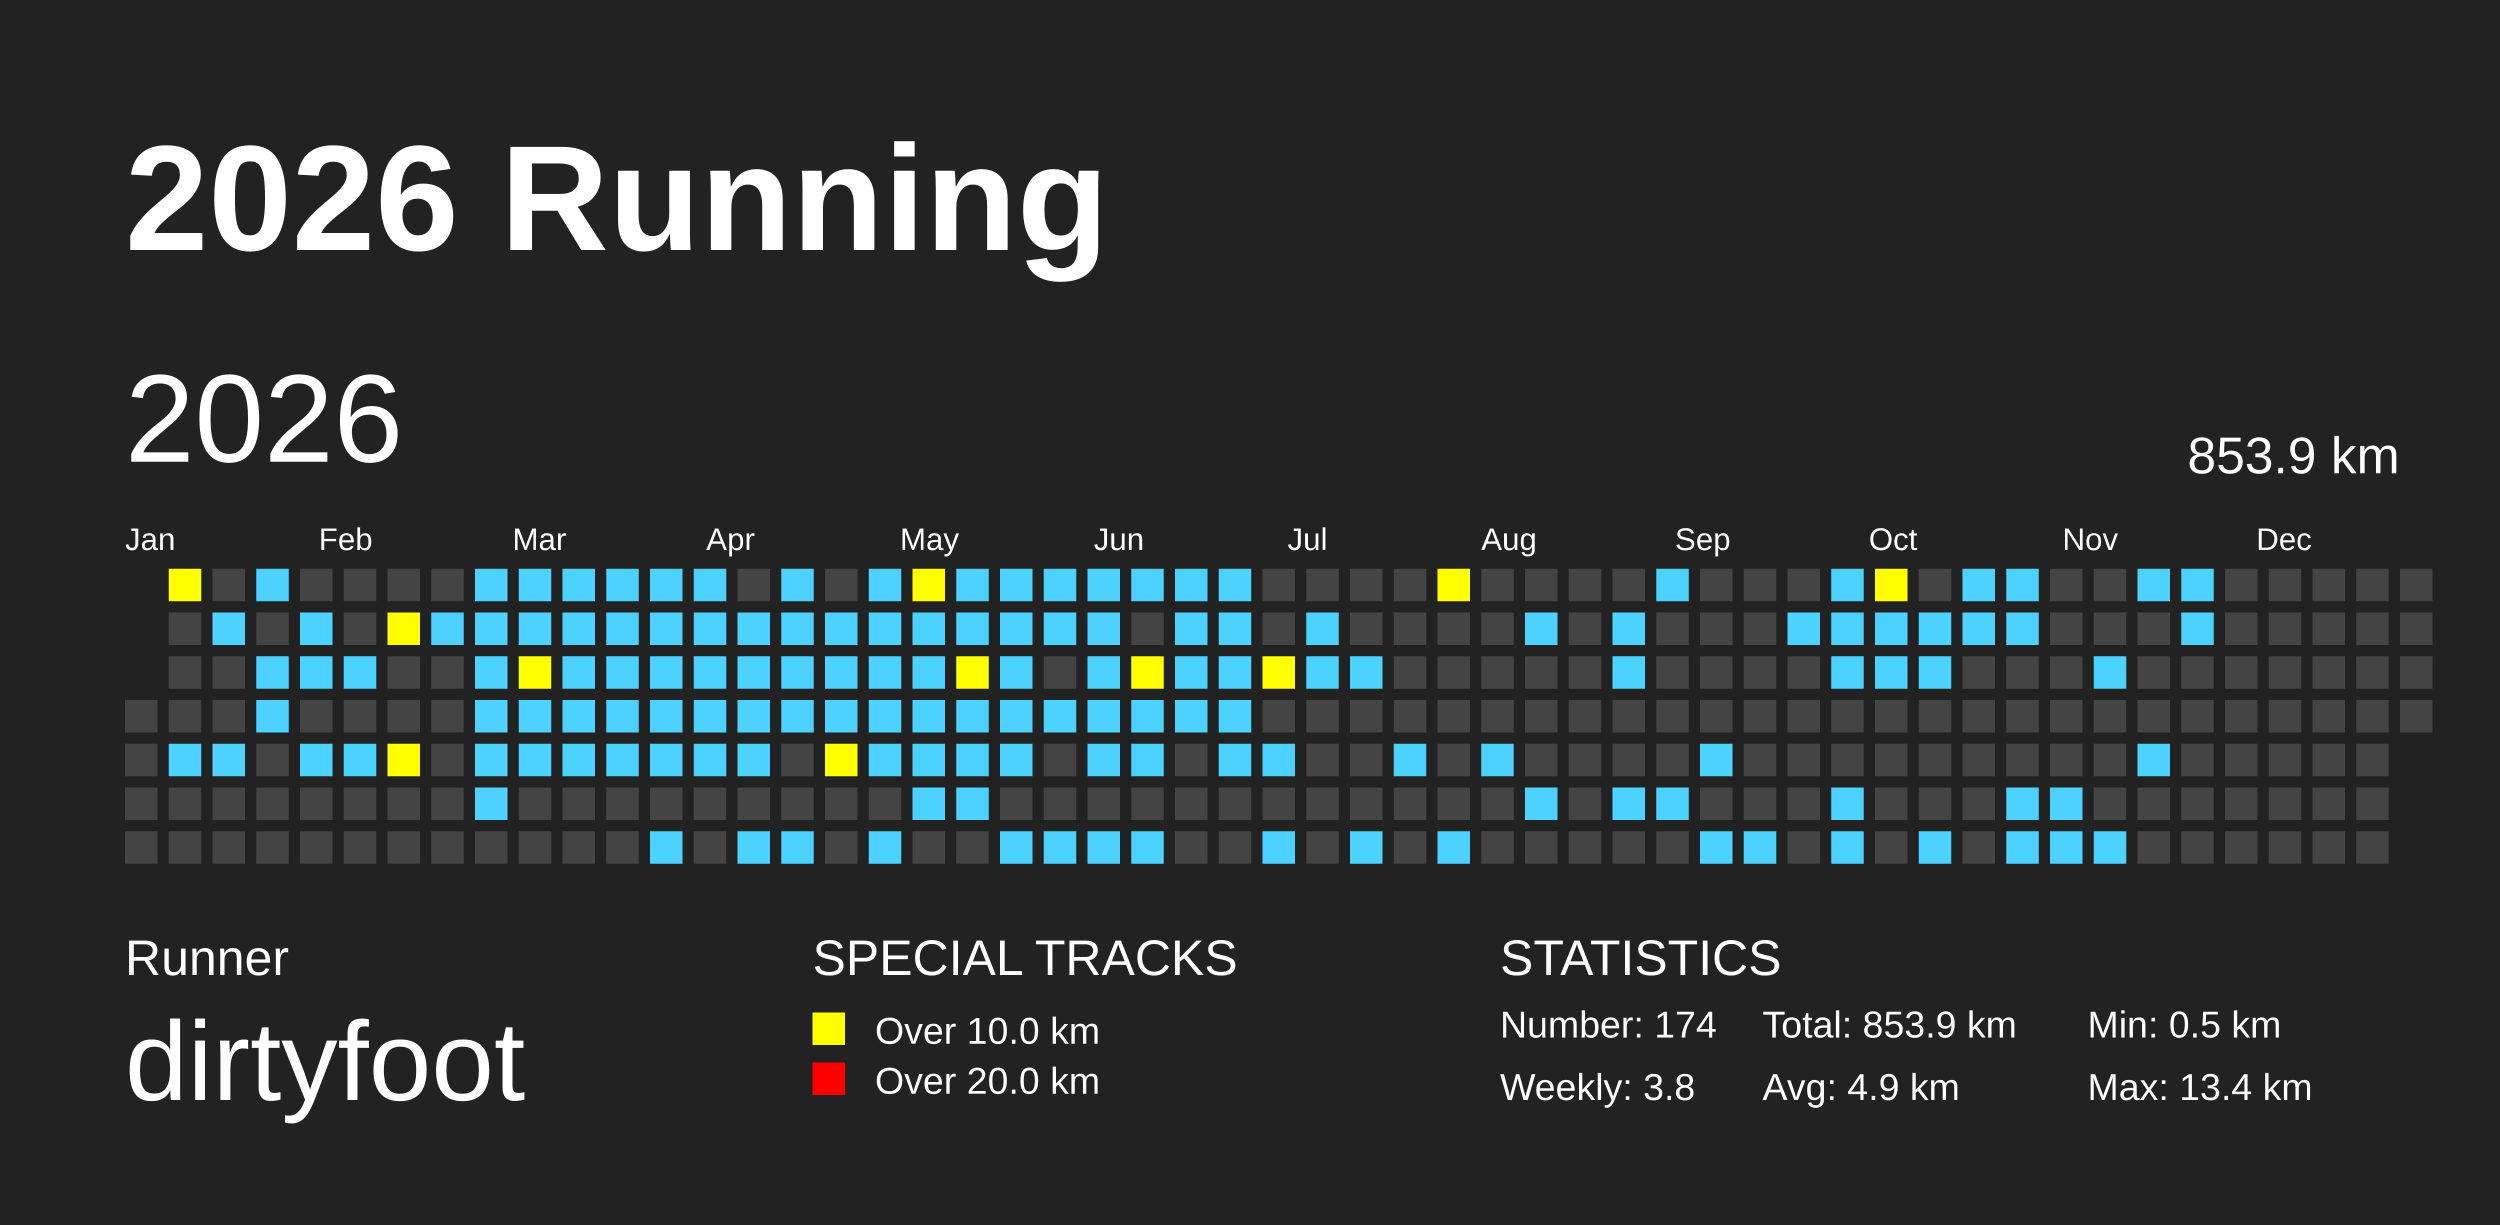
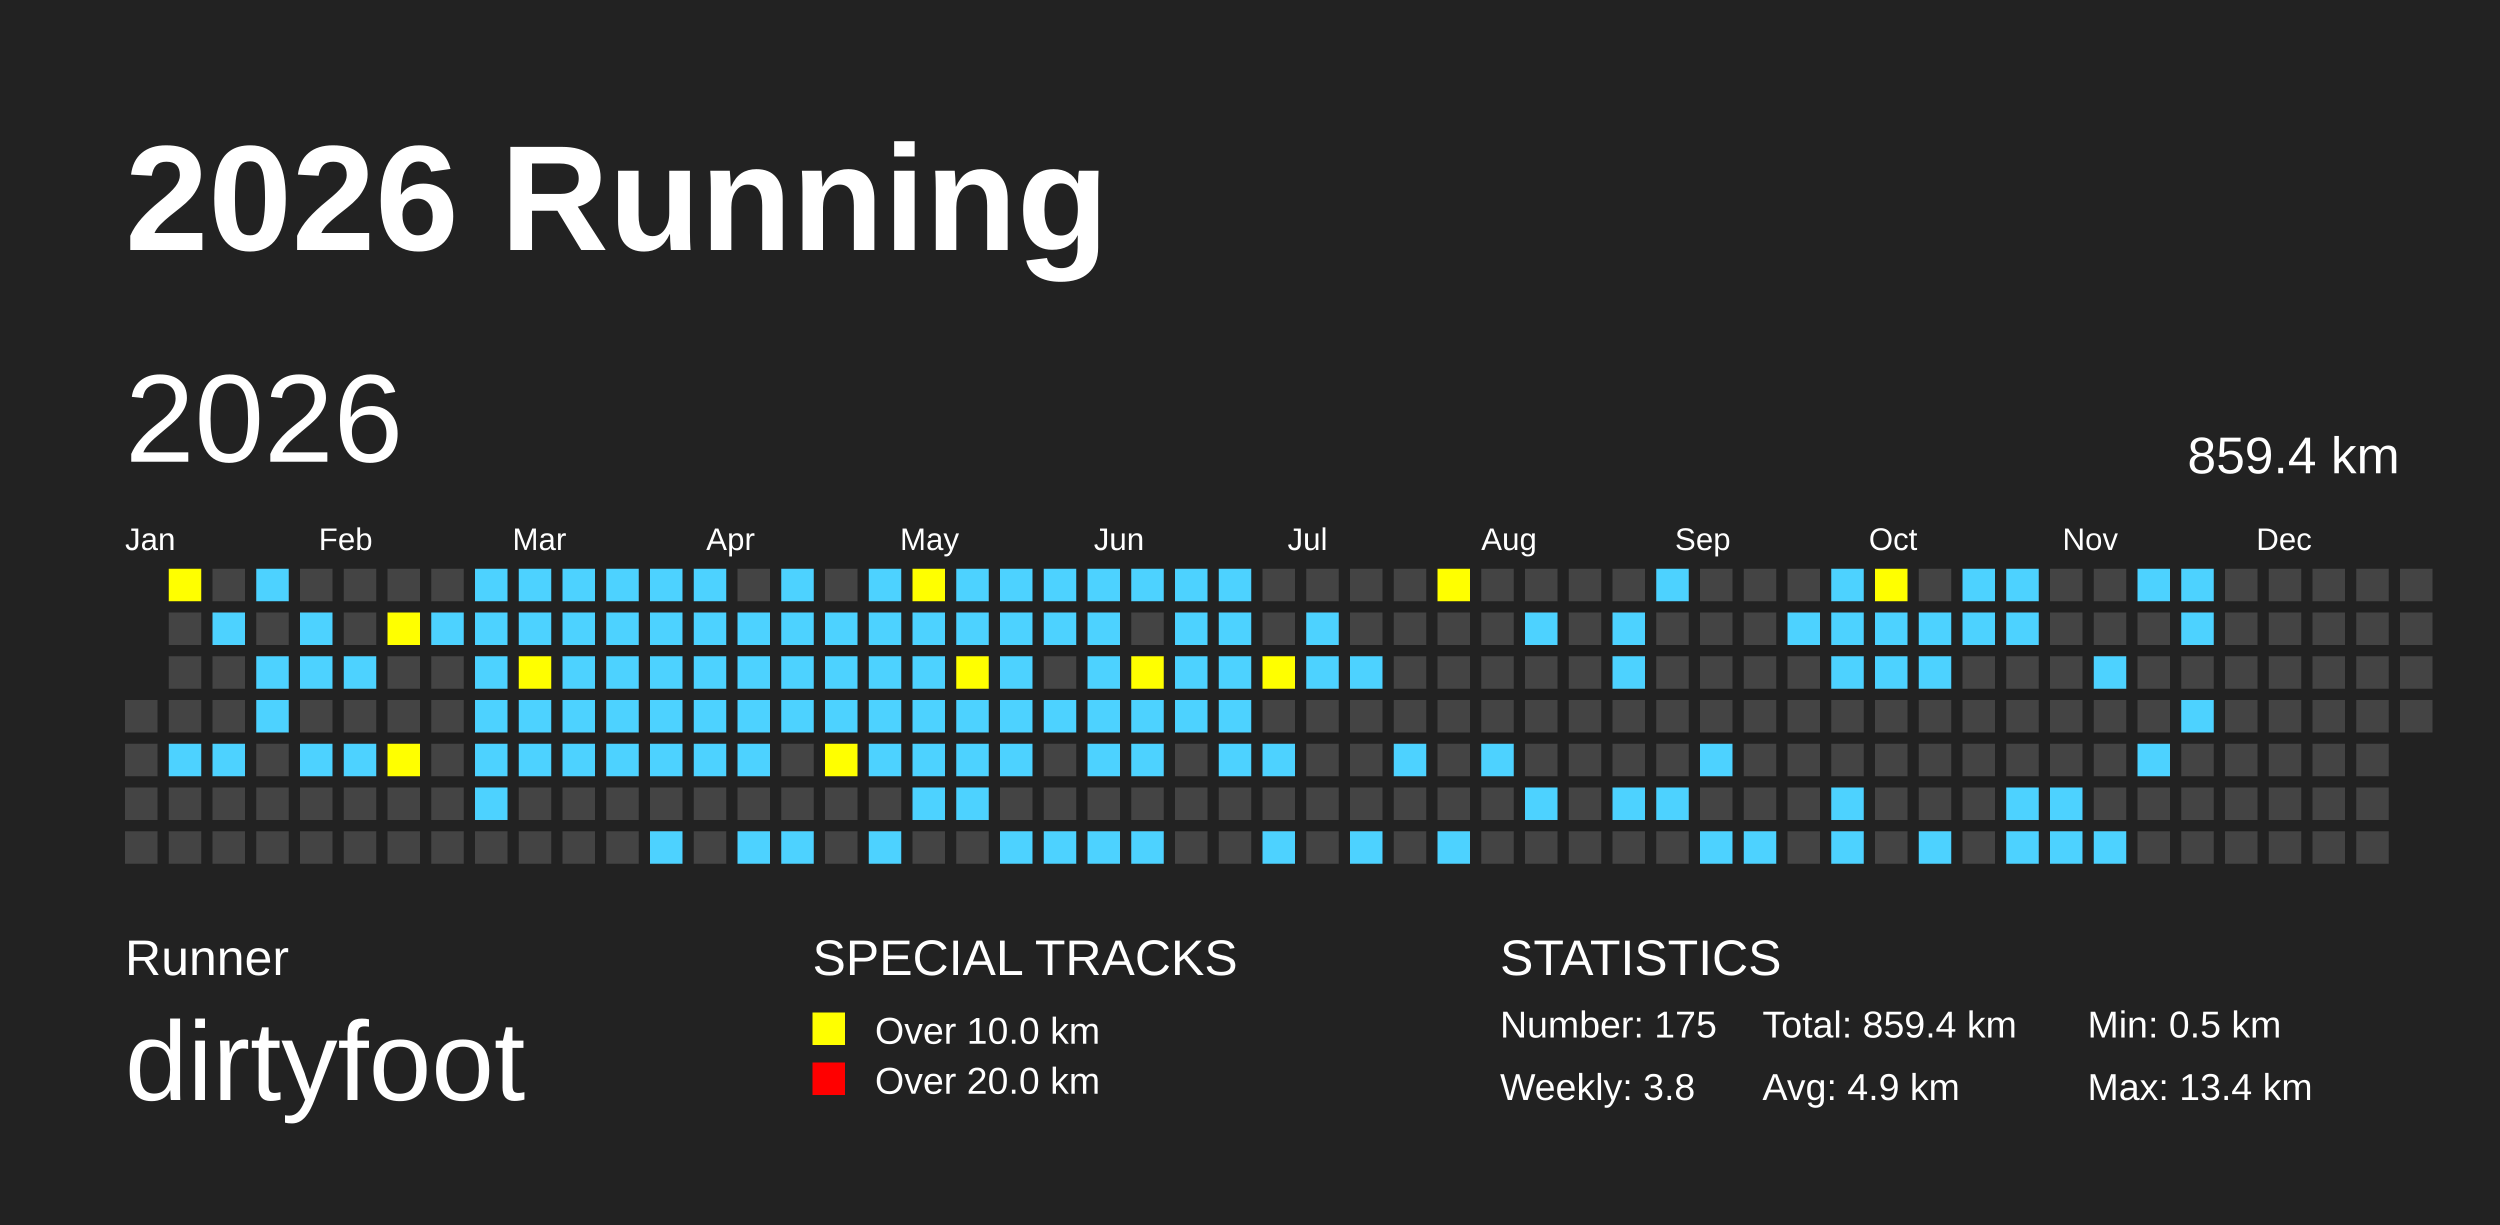
<svg xmlns="http://www.w3.org/2000/svg" baseProfile="full" height="98mm" version="1.1" viewBox="0,0,200,98" width="200mm">
  <defs>
    <pattern height="2" id="indoor-stripe" patternUnits="userSpaceOnUse" width="2">
      <line stroke="white" stroke-opacity="0.45" stroke-width="0.5" x1="0" x2="2" y1="2" y2="0" />
    </pattern>
  </defs>
  <rect fill="#222222" height="98" width="200" x="0" y="0" />
  <text fill="#FFFFFF" style="font-size:12px; font-family:Arial; font-weight:bold;" x="10" y="20">2026 Running</text>
  <text fill="#FFFFFF" style="font-size:4px; font-family:Arial" x="10" y="78">Runner</text>
  <text fill="#FFFFFF" style="font-size:9px; font-family:Arial" x="10" y="88">dirtyfoot</text>
  <text fill="#FFFFFF" style="font-size:4px; font-family:Arial" x="65" y="78">SPECIAL TRACKS</text>
  <rect fill="yellow" height="2.6" width="2.6" x="65" y="81" />
  <text fill="#FFFFFF" style="font-size:3px; font-family:Arial" x="70" y="83.5">Over 10.0 km</text>
  <rect fill="red" height="2.6" width="2.6" x="65" y="85" />
  <text fill="#FFFFFF" style="font-size:3px; font-family:Arial" x="70" y="87.5">Over 20.0 km</text>
  <text fill="#FFFFFF" style="font-size:4px; font-family:Arial" x="120" y="78">STATISTICS</text>
-   <text fill="#FFFFFF" style="font-size:3px; font-family:Arial" x="120" y="83">Number: 174</text>
+   <text fill="#FFFFFF" style="font-size:3px; font-family:Arial" x="120" y="83">Number: 175</text>
  <text fill="#FFFFFF" style="font-size:3px; font-family:Arial" x="120" y="88">Weekly: 3.8</text>
-   <text fill="#FFFFFF" style="font-size:3px; font-family:Arial" x="141" y="83">Total: 853.9 km</text>
+   <text fill="#FFFFFF" style="font-size:3px; font-family:Arial" x="141" y="83">Total: 859.4 km</text>
  <text fill="#FFFFFF" style="font-size:3px; font-family:Arial" x="141" y="88">Avg: 4.9 km</text>
  <text fill="#FFFFFF" style="font-size:3px; font-family:Arial" x="167" y="83">Min: 0.5 km</text>
  <text fill="#FFFFFF" style="font-size:3px; font-family:Arial" x="167" y="88">Max: 13.4 km</text>
  <text dominant-baseline="hanging" fill="#FFFFFF" style="font-size:10.0px; font-family:Arial;" x="10" y="30">2026</text>
-   <text dominant-baseline="hanging" fill="#FFFFFF" style="font-size:4.125px; font-family:Arial;" x="175" y="35">853.9 km</text>
+   <text dominant-baseline="hanging" fill="#FFFFFF" style="font-size:4.125px; font-family:Arial;" x="175" y="35">859.4 km</text>
  <text fill="#FFFFFF" style="font-size:2.5px; font-family:Arial" x="10.0" y="44">Jan</text>
  <text fill="#FFFFFF" style="font-size:2.5px; font-family:Arial" x="25.5" y="44">Feb</text>
  <text fill="#FFFFFF" style="font-size:2.5px; font-family:Arial" x="41.0" y="44">Mar</text>
  <text fill="#FFFFFF" style="font-size:2.5px; font-family:Arial" x="56.5" y="44">Apr</text>
  <text fill="#FFFFFF" style="font-size:2.5px; font-family:Arial" x="72.0" y="44">May</text>
  <text fill="#FFFFFF" style="font-size:2.5px; font-family:Arial" x="87.5" y="44">Jun</text>
  <text fill="#FFFFFF" style="font-size:2.5px; font-family:Arial" x="103.0" y="44">Jul</text>
  <text fill="#FFFFFF" style="font-size:2.5px; font-family:Arial" x="118.5" y="44">Aug</text>
  <text fill="#FFFFFF" style="font-size:2.5px; font-family:Arial" x="134.0" y="44">Sep</text>
  <text fill="#FFFFFF" style="font-size:2.5px; font-family:Arial" x="149.5" y="44">Oct</text>
  <text fill="#FFFFFF" style="font-size:2.5px; font-family:Arial" x="165.0" y="44">Nov</text>
  <text fill="#FFFFFF" style="font-size:2.5px; font-family:Arial" x="180.5" y="44">Dec</text>
  <rect fill="#444444" height="2.6" width="2.6" x="10.0" y="56.0" />
  <rect fill="#444444" height="2.6" width="2.6" x="10.0" y="59.5" />
  <rect fill="#444444" height="2.6" width="2.6" x="10.0" y="63.0" />
  <rect fill="#444444" height="2.6" width="2.6" x="10.0" y="66.5" />
  <rect fill="yellow" height="2.6" width="2.6" x="13.5" y="45.5" />
  <rect fill="#444444" height="2.6" width="2.6" x="13.5" y="49.0" />
  <rect fill="#444444" height="2.6" width="2.6" x="13.5" y="52.5" />
  <rect fill="#444444" height="2.6" width="2.6" x="13.5" y="56.0" />
  <rect fill="#4DD2FF" height="2.6" width="2.6" x="13.5" y="59.5" />
  <rect fill="#444444" height="2.6" width="2.6" x="13.5" y="63.0" />
  <rect fill="#444444" height="2.6" width="2.6" x="13.5" y="66.5" />
  <rect fill="#444444" height="2.6" width="2.6" x="17.0" y="45.5" />
  <rect fill="#4DD2FF" height="2.6" width="2.6" x="17.0" y="49.0" />
  <rect fill="#444444" height="2.6" width="2.6" x="17.0" y="52.5" />
  <rect fill="#444444" height="2.6" width="2.6" x="17.0" y="56.0" />
  <rect fill="#4DD2FF" height="2.6" width="2.6" x="17.0" y="59.5" />
  <rect fill="#444444" height="2.6" width="2.6" x="17.0" y="63.0" />
  <rect fill="#444444" height="2.6" width="2.6" x="17.0" y="66.5" />
  <rect fill="#4DD2FF" height="2.6" width="2.6" x="20.5" y="45.5" />
  <rect fill="#444444" height="2.6" width="2.6" x="20.5" y="49.0" />
  <rect fill="#4DD2FF" height="2.6" width="2.6" x="20.5" y="52.5" />
  <rect fill="#4DD2FF" height="2.6" width="2.6" x="20.5" y="56.0" />
  <rect fill="#444444" height="2.6" width="2.6" x="20.5" y="59.5" />
  <rect fill="#444444" height="2.6" width="2.6" x="20.5" y="63.0" />
  <rect fill="#444444" height="2.6" width="2.6" x="20.5" y="66.5" />
  <rect fill="#444444" height="2.6" width="2.6" x="24.0" y="45.5" />
  <rect fill="#4DD2FF" height="2.6" width="2.6" x="24.0" y="49.0" />
  <rect fill="#4DD2FF" height="2.6" width="2.6" x="24.0" y="52.5" />
  <rect fill="#444444" height="2.6" width="2.6" x="24.0" y="56.0" />
  <rect fill="#4DD2FF" height="2.6" width="2.6" x="24.0" y="59.5" />
  <rect fill="#444444" height="2.6" width="2.6" x="24.0" y="63.0" />
  <rect fill="#444444" height="2.6" width="2.6" x="24.0" y="66.5" />
  <rect fill="#444444" height="2.6" width="2.6" x="27.5" y="45.5" />
  <rect fill="#444444" height="2.6" width="2.6" x="27.5" y="49.0" />
  <rect fill="#4DD2FF" height="2.6" width="2.6" x="27.5" y="52.5" />
  <rect fill="#444444" height="2.6" width="2.6" x="27.5" y="56.0" />
  <rect fill="#4DD2FF" height="2.6" width="2.6" x="27.5" y="59.5" />
  <rect fill="#444444" height="2.6" width="2.6" x="27.5" y="63.0" />
  <rect fill="#444444" height="2.6" width="2.6" x="27.5" y="66.5" />
  <rect fill="#444444" height="2.6" width="2.6" x="31.0" y="45.5" />
  <rect fill="yellow" height="2.6" width="2.6" x="31.0" y="49.0" />
  <rect fill="#444444" height="2.6" width="2.6" x="31.0" y="52.5" />
  <rect fill="#444444" height="2.6" width="2.6" x="31.0" y="56.0" />
  <rect fill="yellow" height="2.6" width="2.6" x="31.0" y="59.5" />
  <rect fill="#444444" height="2.6" width="2.6" x="31.0" y="63.0" />
  <rect fill="#444444" height="2.6" width="2.6" x="31.0" y="66.5" />
  <rect fill="#444444" height="2.6" width="2.6" x="34.5" y="45.5" />
  <rect fill="#4DD2FF" height="2.6" width="2.6" x="34.5" y="49.0" />
  <rect fill="#444444" height="2.6" width="2.6" x="34.5" y="52.5" />
  <rect fill="#444444" height="2.6" width="2.6" x="34.5" y="56.0" />
  <rect fill="#444444" height="2.6" width="2.6" x="34.5" y="59.5" />
  <rect fill="#444444" height="2.6" width="2.6" x="34.5" y="63.0" />
  <rect fill="#444444" height="2.6" width="2.6" x="34.5" y="66.5" />
  <rect fill="#4DD2FF" height="2.6" width="2.6" x="38.0" y="45.5" />
  <rect fill="#4DD2FF" height="2.6" width="2.6" x="38.0" y="49.0" />
  <rect fill="#4DD2FF" height="2.6" width="2.6" x="38.0" y="52.5" />
  <rect fill="#4DD2FF" height="2.6" width="2.6" x="38.0" y="56.0" />
  <rect fill="#4DD2FF" height="2.6" width="2.6" x="38.0" y="59.5" />
  <rect fill="#4DD2FF" height="2.6" width="2.6" x="38.0" y="63.0" />
  <rect fill="#444444" height="2.6" width="2.6" x="38.0" y="66.5" />
  <rect fill="#4DD2FF" height="2.6" width="2.6" x="41.5" y="45.5" />
  <rect fill="#4DD2FF" height="2.6" width="2.6" x="41.5" y="49.0" />
  <rect fill="yellow" height="2.6" width="2.6" x="41.5" y="52.5" />
  <rect fill="#4DD2FF" height="2.6" width="2.6" x="41.5" y="56.0" />
  <rect fill="#4DD2FF" height="2.6" width="2.6" x="41.5" y="59.5" />
  <rect fill="#444444" height="2.6" width="2.6" x="41.5" y="63.0" />
  <rect fill="#444444" height="2.6" width="2.6" x="41.5" y="66.5" />
  <rect fill="#4DD2FF" height="2.6" width="2.6" x="45.0" y="45.5" />
  <rect fill="#4DD2FF" height="2.6" width="2.6" x="45.0" y="49.0" />
  <rect fill="#4DD2FF" height="2.6" width="2.6" x="45.0" y="52.5" />
  <rect fill="#4DD2FF" height="2.6" width="2.6" x="45.0" y="56.0" />
  <rect fill="#4DD2FF" height="2.6" width="2.6" x="45.0" y="59.5" />
  <rect fill="#444444" height="2.6" width="2.6" x="45.0" y="63.0" />
  <rect fill="#444444" height="2.6" width="2.6" x="45.0" y="66.5" />
  <rect fill="#4DD2FF" height="2.6" width="2.6" x="48.5" y="45.5" />
  <rect fill="#4DD2FF" height="2.6" width="2.6" x="48.5" y="49.0" />
  <rect fill="#4DD2FF" height="2.6" width="2.6" x="48.5" y="52.5" />
  <rect fill="#4DD2FF" height="2.6" width="2.6" x="48.5" y="56.0" />
  <rect fill="#4DD2FF" height="2.6" width="2.6" x="48.5" y="59.5" />
  <rect fill="#444444" height="2.6" width="2.6" x="48.5" y="63.0" />
  <rect fill="#444444" height="2.6" width="2.6" x="48.5" y="66.5" />
  <rect fill="#4DD2FF" height="2.6" width="2.6" x="52.0" y="45.5" />
  <rect fill="#4DD2FF" height="2.6" width="2.6" x="52.0" y="49.0" />
  <rect fill="#4DD2FF" height="2.6" width="2.6" x="52.0" y="52.5" />
  <rect fill="#4DD2FF" height="2.6" width="2.6" x="52.0" y="56.0" />
  <rect fill="#4DD2FF" height="2.6" width="2.6" x="52.0" y="59.5" />
  <rect fill="#444444" height="2.6" width="2.6" x="52.0" y="63.0" />
  <rect fill="#4DD2FF" height="2.6" width="2.6" x="52.0" y="66.5" />
  <rect fill="#4DD2FF" height="2.6" width="2.6" x="55.5" y="45.5" />
  <rect fill="#4DD2FF" height="2.6" width="2.6" x="55.5" y="49.0" />
  <rect fill="#4DD2FF" height="2.6" width="2.6" x="55.5" y="52.5" />
  <rect fill="#4DD2FF" height="2.6" width="2.6" x="55.5" y="56.0" />
  <rect fill="#4DD2FF" height="2.6" width="2.6" x="55.5" y="59.5" />
  <rect fill="#444444" height="2.6" width="2.6" x="55.5" y="63.0" />
  <rect fill="#444444" height="2.6" width="2.6" x="55.5" y="66.5" />
  <rect fill="#444444" height="2.6" width="2.6" x="59.0" y="45.5" />
  <rect fill="#4DD2FF" height="2.6" width="2.6" x="59.0" y="49.0" />
  <rect fill="#4DD2FF" height="2.6" width="2.6" x="59.0" y="52.5" />
  <rect fill="#4DD2FF" height="2.6" width="2.6" x="59.0" y="56.0" />
  <rect fill="#4DD2FF" height="2.6" width="2.6" x="59.0" y="59.5" />
  <rect fill="#444444" height="2.6" width="2.6" x="59.0" y="63.0" />
  <rect fill="#4DD2FF" height="2.6" width="2.6" x="59.0" y="66.5" />
  <rect fill="#4DD2FF" height="2.6" width="2.6" x="62.5" y="45.5" />
  <rect fill="#4DD2FF" height="2.6" width="2.6" x="62.5" y="49.0" />
  <rect fill="#4DD2FF" height="2.6" width="2.6" x="62.5" y="52.5" />
  <rect fill="#4DD2FF" height="2.6" width="2.6" x="62.5" y="56.0" />
  <rect fill="#444444" height="2.6" width="2.6" x="62.5" y="59.5" />
  <rect fill="#444444" height="2.6" width="2.6" x="62.5" y="63.0" />
  <rect fill="#4DD2FF" height="2.6" width="2.6" x="62.5" y="66.5" />
  <rect fill="#444444" height="2.6" width="2.6" x="66.0" y="45.5" />
  <rect fill="#4DD2FF" height="2.6" width="2.6" x="66.0" y="49.0" />
  <rect fill="#4DD2FF" height="2.6" width="2.6" x="66.0" y="52.5" />
  <rect fill="#4DD2FF" height="2.6" width="2.6" x="66.0" y="56.0" />
  <rect fill="yellow" height="2.6" width="2.6" x="66.0" y="59.5" />
  <rect fill="#444444" height="2.6" width="2.6" x="66.0" y="63.0" />
  <rect fill="#444444" height="2.6" width="2.6" x="66.0" y="66.5" />
  <rect fill="#4DD2FF" height="2.6" width="2.6" x="69.5" y="45.5" />
  <rect fill="#4DD2FF" height="2.6" width="2.6" x="69.5" y="49.0" />
  <rect fill="#4DD2FF" height="2.6" width="2.6" x="69.5" y="52.5" />
  <rect fill="#4DD2FF" height="2.6" width="2.6" x="69.5" y="56.0" />
  <rect fill="#4DD2FF" height="2.6" width="2.6" x="69.5" y="59.5" />
  <rect fill="#444444" height="2.6" width="2.6" x="69.5" y="63.0" />
  <rect fill="#4DD2FF" height="2.6" width="2.6" x="69.5" y="66.5" />
  <rect fill="yellow" height="2.6" width="2.6" x="73.0" y="45.5" />
  <rect fill="#4DD2FF" height="2.6" width="2.6" x="73.0" y="49.0" />
  <rect fill="#4DD2FF" height="2.6" width="2.6" x="73.0" y="52.5" />
  <rect fill="#4DD2FF" height="2.6" width="2.6" x="73.0" y="56.0" />
  <rect fill="#4DD2FF" height="2.6" width="2.6" x="73.0" y="59.5" />
  <rect fill="#4DD2FF" height="2.6" width="2.6" x="73.0" y="63.0" />
  <rect fill="#444444" height="2.6" width="2.6" x="73.0" y="66.5" />
  <rect fill="#4DD2FF" height="2.6" width="2.6" x="76.5" y="45.5" />
  <rect fill="#4DD2FF" height="2.6" width="2.6" x="76.5" y="49.0" />
  <rect fill="yellow" height="2.6" width="2.6" x="76.5" y="52.5" />
  <rect fill="#4DD2FF" height="2.6" width="2.6" x="76.5" y="56.0" />
  <rect fill="#4DD2FF" height="2.6" width="2.6" x="76.5" y="59.5" />
  <rect fill="#4DD2FF" height="2.6" width="2.6" x="76.5" y="63.0" />
  <rect fill="#444444" height="2.6" width="2.6" x="76.5" y="66.5" />
  <rect fill="#4DD2FF" height="2.6" width="2.6" x="80.0" y="45.5" />
  <rect fill="#4DD2FF" height="2.6" width="2.6" x="80.0" y="49.0" />
  <rect fill="#4DD2FF" height="2.6" width="2.6" x="80.0" y="52.5" />
  <rect fill="#4DD2FF" height="2.6" width="2.6" x="80.0" y="56.0" />
  <rect fill="#4DD2FF" height="2.6" width="2.6" x="80.0" y="59.5" />
  <rect fill="#444444" height="2.6" width="2.6" x="80.0" y="63.0" />
  <rect fill="#4DD2FF" height="2.6" width="2.6" x="80.0" y="66.5" />
  <rect fill="#4DD2FF" height="2.6" width="2.6" x="83.5" y="45.5" />
  <rect fill="#4DD2FF" height="2.6" width="2.6" x="83.5" y="49.0" />
  <rect fill="#444444" height="2.6" width="2.6" x="83.5" y="52.5" />
  <rect fill="#4DD2FF" height="2.6" width="2.6" x="83.5" y="56.0" />
  <rect fill="#444444" height="2.6" width="2.6" x="83.5" y="59.5" />
  <rect fill="#444444" height="2.6" width="2.6" x="83.5" y="63.0" />
  <rect fill="#4DD2FF" height="2.6" width="2.6" x="83.5" y="66.5" />
  <rect fill="#4DD2FF" height="2.6" width="2.6" x="87.0" y="45.5" />
  <rect fill="#4DD2FF" height="2.6" width="2.6" x="87.0" y="49.0" />
  <rect fill="#4DD2FF" height="2.6" width="2.6" x="87.0" y="52.5" />
  <rect fill="#4DD2FF" height="2.6" width="2.6" x="87.0" y="56.0" />
  <rect fill="#4DD2FF" height="2.6" width="2.6" x="87.0" y="59.5" />
  <rect fill="#444444" height="2.6" width="2.6" x="87.0" y="63.0" />
  <rect fill="#4DD2FF" height="2.6" width="2.6" x="87.0" y="66.5" />
  <rect fill="#4DD2FF" height="2.6" width="2.6" x="90.5" y="45.5" />
  <rect fill="#444444" height="2.6" width="2.6" x="90.5" y="49.0" />
  <rect fill="yellow" height="2.6" width="2.6" x="90.5" y="52.5" />
  <rect fill="#4DD2FF" height="2.6" width="2.6" x="90.5" y="56.0" />
  <rect fill="#4DD2FF" height="2.6" width="2.6" x="90.5" y="59.5" />
  <rect fill="#444444" height="2.6" width="2.6" x="90.5" y="63.0" />
  <rect fill="#4DD2FF" height="2.6" width="2.6" x="90.5" y="66.5" />
  <rect fill="#4DD2FF" height="2.6" width="2.6" x="94.0" y="45.5" />
  <rect fill="#4DD2FF" height="2.6" width="2.6" x="94.0" y="49.0" />
  <rect fill="#4DD2FF" height="2.6" width="2.6" x="94.0" y="52.5" />
  <rect fill="#4DD2FF" height="2.6" width="2.6" x="94.0" y="56.0" />
  <rect fill="#444444" height="2.6" width="2.6" x="94.0" y="59.5" />
  <rect fill="#444444" height="2.6" width="2.6" x="94.0" y="63.0" />
  <rect fill="#444444" height="2.6" width="2.6" x="94.0" y="66.5" />
  <rect fill="#4DD2FF" height="2.6" width="2.6" x="97.5" y="45.5" />
  <rect fill="#4DD2FF" height="2.6" width="2.6" x="97.5" y="49.0" />
  <rect fill="#4DD2FF" height="2.6" width="2.6" x="97.5" y="52.5" />
  <rect fill="#4DD2FF" height="2.6" width="2.6" x="97.5" y="56.0" />
  <rect fill="#4DD2FF" height="2.6" width="2.6" x="97.5" y="59.5" />
  <rect fill="#444444" height="2.6" width="2.6" x="97.5" y="63.0" />
  <rect fill="#444444" height="2.6" width="2.6" x="97.5" y="66.5" />
  <rect fill="#444444" height="2.6" width="2.6" x="101.0" y="45.5" />
  <rect fill="#444444" height="2.6" width="2.6" x="101.0" y="49.0" />
  <rect fill="yellow" height="2.6" width="2.6" x="101.0" y="52.5" />
  <rect fill="#444444" height="2.6" width="2.6" x="101.0" y="56.0" />
  <rect fill="#4DD2FF" height="2.6" width="2.6" x="101.0" y="59.5" />
  <rect fill="#444444" height="2.6" width="2.6" x="101.0" y="63.0" />
  <rect fill="#4DD2FF" height="2.6" width="2.6" x="101.0" y="66.5" />
  <rect fill="#444444" height="2.6" width="2.6" x="104.5" y="45.5" />
  <rect fill="#4DD2FF" height="2.6" width="2.6" x="104.5" y="49.0" />
  <rect fill="#4DD2FF" height="2.6" width="2.6" x="104.5" y="52.5" />
  <rect fill="#444444" height="2.6" width="2.6" x="104.5" y="56.0" />
  <rect fill="#444444" height="2.6" width="2.6" x="104.5" y="59.5" />
  <rect fill="#444444" height="2.6" width="2.6" x="104.5" y="63.0" />
  <rect fill="#444444" height="2.6" width="2.6" x="104.5" y="66.5" />
  <rect fill="#444444" height="2.6" width="2.6" x="108.0" y="45.5" />
  <rect fill="#444444" height="2.6" width="2.6" x="108.0" y="49.0" />
  <rect fill="#4DD2FF" height="2.6" width="2.6" x="108.0" y="52.5" />
  <rect fill="#444444" height="2.6" width="2.6" x="108.0" y="56.0" />
  <rect fill="#444444" height="2.6" width="2.6" x="108.0" y="59.5" />
  <rect fill="#444444" height="2.6" width="2.6" x="108.0" y="63.0" />
  <rect fill="#4DD2FF" height="2.6" width="2.6" x="108.0" y="66.5" />
  <rect fill="#444444" height="2.6" width="2.6" x="111.5" y="45.5" />
  <rect fill="#444444" height="2.6" width="2.6" x="111.5" y="49.0" />
  <rect fill="#444444" height="2.6" width="2.6" x="111.5" y="52.5" />
  <rect fill="#444444" height="2.6" width="2.6" x="111.5" y="56.0" />
  <rect fill="#4DD2FF" height="2.6" width="2.6" x="111.5" y="59.5" />
  <rect fill="#444444" height="2.6" width="2.6" x="111.5" y="63.0" />
  <rect fill="#444444" height="2.6" width="2.6" x="111.5" y="66.5" />
  <rect fill="yellow" height="2.6" width="2.6" x="115.0" y="45.5" />
  <rect fill="#444444" height="2.6" width="2.6" x="115.0" y="49.0" />
  <rect fill="#444444" height="2.6" width="2.6" x="115.0" y="52.5" />
  <rect fill="#444444" height="2.6" width="2.6" x="115.0" y="56.0" />
  <rect fill="#444444" height="2.6" width="2.6" x="115.0" y="59.5" />
  <rect fill="#444444" height="2.6" width="2.6" x="115.0" y="63.0" />
  <rect fill="#4DD2FF" height="2.6" width="2.6" x="115.0" y="66.5" />
  <rect fill="#444444" height="2.6" width="2.6" x="118.5" y="45.5" />
  <rect fill="#444444" height="2.6" width="2.6" x="118.5" y="49.0" />
  <rect fill="#444444" height="2.6" width="2.6" x="118.5" y="52.5" />
  <rect fill="#444444" height="2.6" width="2.6" x="118.5" y="56.0" />
  <rect fill="#4DD2FF" height="2.6" width="2.6" x="118.5" y="59.5" />
  <rect fill="#444444" height="2.6" width="2.6" x="118.5" y="63.0" />
  <rect fill="#444444" height="2.6" width="2.6" x="118.5" y="66.5" />
  <rect fill="#444444" height="2.6" width="2.6" x="122.0" y="45.5" />
  <rect fill="#4DD2FF" height="2.6" width="2.6" x="122.0" y="49.0" />
  <rect fill="#444444" height="2.6" width="2.6" x="122.0" y="52.5" />
  <rect fill="#444444" height="2.6" width="2.6" x="122.0" y="56.0" />
  <rect fill="#444444" height="2.6" width="2.6" x="122.0" y="59.5" />
  <rect fill="#4DD2FF" height="2.6" width="2.6" x="122.0" y="63.0" />
  <rect fill="#444444" height="2.6" width="2.6" x="122.0" y="66.5" />
  <rect fill="#444444" height="2.6" width="2.6" x="125.5" y="45.5" />
  <rect fill="#444444" height="2.6" width="2.6" x="125.5" y="49.0" />
  <rect fill="#444444" height="2.6" width="2.6" x="125.5" y="52.5" />
  <rect fill="#444444" height="2.6" width="2.6" x="125.5" y="56.0" />
  <rect fill="#444444" height="2.6" width="2.6" x="125.5" y="59.5" />
  <rect fill="#444444" height="2.6" width="2.6" x="125.5" y="63.0" />
  <rect fill="#444444" height="2.6" width="2.6" x="125.5" y="66.5" />
  <rect fill="#444444" height="2.6" width="2.6" x="129.0" y="45.5" />
  <rect fill="#4DD2FF" height="2.6" width="2.6" x="129.0" y="49.0" />
  <rect fill="#4DD2FF" height="2.6" width="2.6" x="129.0" y="52.5" />
  <rect fill="#444444" height="2.6" width="2.6" x="129.0" y="56.0" />
  <rect fill="#444444" height="2.6" width="2.6" x="129.0" y="59.5" />
  <rect fill="#4DD2FF" height="2.6" width="2.6" x="129.0" y="63.0" />
  <rect fill="#444444" height="2.6" width="2.6" x="129.0" y="66.5" />
  <rect fill="#4DD2FF" height="2.6" width="2.6" x="132.5" y="45.5" />
  <rect fill="#444444" height="2.6" width="2.6" x="132.5" y="49.0" />
  <rect fill="#444444" height="2.6" width="2.6" x="132.5" y="52.5" />
  <rect fill="#444444" height="2.6" width="2.6" x="132.5" y="56.0" />
  <rect fill="#444444" height="2.6" width="2.6" x="132.5" y="59.5" />
  <rect fill="#4DD2FF" height="2.6" width="2.6" x="132.5" y="63.0" />
  <rect fill="#444444" height="2.6" width="2.6" x="132.5" y="66.5" />
  <rect fill="#444444" height="2.6" width="2.6" x="136.0" y="45.5" />
  <rect fill="#444444" height="2.6" width="2.6" x="136.0" y="49.0" />
  <rect fill="#444444" height="2.6" width="2.6" x="136.0" y="52.5" />
  <rect fill="#444444" height="2.6" width="2.6" x="136.0" y="56.0" />
  <rect fill="#4DD2FF" height="2.6" width="2.6" x="136.0" y="59.5" />
  <rect fill="#444444" height="2.6" width="2.6" x="136.0" y="63.0" />
  <rect fill="#4DD2FF" height="2.6" width="2.6" x="136.0" y="66.5" />
  <rect fill="#444444" height="2.6" width="2.6" x="139.5" y="45.5" />
  <rect fill="#444444" height="2.6" width="2.6" x="139.5" y="49.0" />
  <rect fill="#444444" height="2.6" width="2.6" x="139.5" y="52.5" />
  <rect fill="#444444" height="2.6" width="2.6" x="139.5" y="56.0" />
  <rect fill="#444444" height="2.6" width="2.6" x="139.5" y="59.5" />
  <rect fill="#444444" height="2.6" width="2.6" x="139.5" y="63.0" />
  <rect fill="#4DD2FF" height="2.6" width="2.6" x="139.5" y="66.5" />
  <rect fill="#444444" height="2.6" width="2.6" x="143.0" y="45.5" />
  <rect fill="#4DD2FF" height="2.6" width="2.6" x="143.0" y="49.0" />
  <rect fill="#444444" height="2.6" width="2.6" x="143.0" y="52.5" />
  <rect fill="#444444" height="2.6" width="2.6" x="143.0" y="56.0" />
  <rect fill="#444444" height="2.6" width="2.6" x="143.0" y="59.5" />
  <rect fill="#444444" height="2.6" width="2.6" x="143.0" y="63.0" />
  <rect fill="#444444" height="2.6" width="2.6" x="143.0" y="66.5" />
  <rect fill="#4DD2FF" height="2.6" width="2.6" x="146.5" y="45.5" />
  <rect fill="#4DD2FF" height="2.6" width="2.6" x="146.5" y="49.0" />
  <rect fill="#4DD2FF" height="2.6" width="2.6" x="146.5" y="52.5" />
  <rect fill="#444444" height="2.6" width="2.6" x="146.5" y="56.0" />
  <rect fill="#444444" height="2.6" width="2.6" x="146.5" y="59.5" />
  <rect fill="#4DD2FF" height="2.6" width="2.6" x="146.5" y="63.0" />
  <rect fill="#4DD2FF" height="2.6" width="2.6" x="146.5" y="66.5" />
  <rect fill="yellow" height="2.6" width="2.6" x="150.0" y="45.5" />
  <rect fill="#4DD2FF" height="2.6" width="2.6" x="150.0" y="49.0" />
  <rect fill="#4DD2FF" height="2.6" width="2.6" x="150.0" y="52.5" />
  <rect fill="#444444" height="2.6" width="2.6" x="150.0" y="56.0" />
  <rect fill="#444444" height="2.6" width="2.6" x="150.0" y="59.5" />
  <rect fill="#444444" height="2.6" width="2.6" x="150.0" y="63.0" />
  <rect fill="#444444" height="2.6" width="2.6" x="150.0" y="66.5" />
  <rect fill="#444444" height="2.6" width="2.6" x="153.5" y="45.5" />
  <rect fill="#4DD2FF" height="2.6" width="2.6" x="153.5" y="49.0" />
  <rect fill="#4DD2FF" height="2.6" width="2.6" x="153.5" y="52.5" />
  <rect fill="#444444" height="2.6" width="2.6" x="153.5" y="56.0" />
  <rect fill="#444444" height="2.6" width="2.6" x="153.5" y="59.5" />
  <rect fill="#444444" height="2.6" width="2.6" x="153.5" y="63.0" />
  <rect fill="#4DD2FF" height="2.6" width="2.6" x="153.5" y="66.5" />
  <rect fill="#4DD2FF" height="2.6" width="2.6" x="157.0" y="45.5" />
  <rect fill="#4DD2FF" height="2.6" width="2.6" x="157.0" y="49.0" />
  <rect fill="#444444" height="2.6" width="2.6" x="157.0" y="52.5" />
  <rect fill="#444444" height="2.6" width="2.6" x="157.0" y="56.0" />
  <rect fill="#444444" height="2.6" width="2.6" x="157.0" y="59.5" />
  <rect fill="#444444" height="2.6" width="2.6" x="157.0" y="63.0" />
  <rect fill="#444444" height="2.6" width="2.6" x="157.0" y="66.5" />
  <rect fill="#4DD2FF" height="2.6" width="2.6" x="160.5" y="45.5" />
  <rect fill="#4DD2FF" height="2.6" width="2.6" x="160.5" y="49.0" />
  <rect fill="#444444" height="2.6" width="2.6" x="160.5" y="52.5" />
  <rect fill="#444444" height="2.6" width="2.6" x="160.5" y="56.0" />
  <rect fill="#444444" height="2.6" width="2.6" x="160.5" y="59.5" />
  <rect fill="#4DD2FF" height="2.6" width="2.6" x="160.5" y="63.0" />
  <rect fill="#4DD2FF" height="2.6" width="2.6" x="160.5" y="66.5" />
  <rect fill="#444444" height="2.6" width="2.6" x="164.0" y="45.5" />
  <rect fill="#444444" height="2.6" width="2.6" x="164.0" y="49.0" />
  <rect fill="#444444" height="2.6" width="2.6" x="164.0" y="52.5" />
  <rect fill="#444444" height="2.6" width="2.6" x="164.0" y="56.0" />
  <rect fill="#444444" height="2.6" width="2.6" x="164.0" y="59.5" />
  <rect fill="#4DD2FF" height="2.6" width="2.6" x="164.0" y="63.0" />
  <rect fill="#4DD2FF" height="2.6" width="2.6" x="164.0" y="66.5" />
  <rect fill="#444444" height="2.6" width="2.6" x="167.5" y="45.5" />
  <rect fill="#444444" height="2.6" width="2.6" x="167.5" y="49.0" />
  <rect fill="#4DD2FF" height="2.6" width="2.6" x="167.5" y="52.5" />
  <rect fill="#444444" height="2.6" width="2.6" x="167.5" y="56.0" />
  <rect fill="#444444" height="2.6" width="2.6" x="167.5" y="59.5" />
  <rect fill="#444444" height="2.6" width="2.6" x="167.5" y="63.0" />
  <rect fill="#4DD2FF" height="2.6" width="2.6" x="167.5" y="66.5" />
  <rect fill="#4DD2FF" height="2.6" width="2.6" x="171.0" y="45.5" />
  <rect fill="#444444" height="2.6" width="2.6" x="171.0" y="49.0" />
  <rect fill="#444444" height="2.6" width="2.6" x="171.0" y="52.5" />
  <rect fill="#444444" height="2.6" width="2.6" x="171.0" y="56.0" />
  <rect fill="#4DD2FF" height="2.6" width="2.6" x="171.0" y="59.5" />
  <rect fill="#444444" height="2.6" width="2.6" x="171.0" y="63.0" />
  <rect fill="#444444" height="2.6" width="2.6" x="171.0" y="66.5" />
  <rect fill="#4DD2FF" height="2.6" width="2.6" x="174.5" y="45.5" />
  <rect fill="#4DD2FF" height="2.6" width="2.6" x="174.5" y="49.0" />
  <rect fill="#444444" height="2.6" width="2.6" x="174.5" y="52.5" />
-   <rect fill="#444444" height="2.6" width="2.6" x="174.5" y="56.0" />
+   <rect fill="#4DD2FF" height="2.6" width="2.6" x="174.5" y="56.0" />
  <rect fill="#444444" height="2.6" width="2.6" x="174.5" y="59.5" />
  <rect fill="#444444" height="2.6" width="2.6" x="174.5" y="63.0" />
  <rect fill="#444444" height="2.6" width="2.6" x="174.5" y="66.5" />
  <rect fill="#444444" height="2.6" width="2.6" x="178.0" y="45.5" />
  <rect fill="#444444" height="2.6" width="2.6" x="178.0" y="49.0" />
  <rect fill="#444444" height="2.6" width="2.6" x="178.0" y="52.5" />
  <rect fill="#444444" height="2.6" width="2.6" x="178.0" y="56.0" />
  <rect fill="#444444" height="2.6" width="2.6" x="178.0" y="59.5" />
  <rect fill="#444444" height="2.6" width="2.6" x="178.0" y="63.0" />
  <rect fill="#444444" height="2.6" width="2.6" x="178.0" y="66.5" />
  <rect fill="#444444" height="2.6" width="2.6" x="181.5" y="45.5" />
  <rect fill="#444444" height="2.6" width="2.6" x="181.5" y="49.0" />
  <rect fill="#444444" height="2.6" width="2.6" x="181.5" y="52.5" />
  <rect fill="#444444" height="2.6" width="2.6" x="181.5" y="56.0" />
  <rect fill="#444444" height="2.6" width="2.6" x="181.5" y="59.5" />
  <rect fill="#444444" height="2.6" width="2.6" x="181.5" y="63.0" />
  <rect fill="#444444" height="2.6" width="2.6" x="181.5" y="66.5" />
  <rect fill="#444444" height="2.6" width="2.6" x="185.0" y="45.5" />
  <rect fill="#444444" height="2.6" width="2.6" x="185.0" y="49.0" />
  <rect fill="#444444" height="2.6" width="2.6" x="185.0" y="52.5" />
  <rect fill="#444444" height="2.6" width="2.6" x="185.0" y="56.0" />
  <rect fill="#444444" height="2.6" width="2.6" x="185.0" y="59.5" />
  <rect fill="#444444" height="2.6" width="2.6" x="185.0" y="63.0" />
  <rect fill="#444444" height="2.6" width="2.6" x="185.0" y="66.5" />
  <rect fill="#444444" height="2.6" width="2.6" x="188.5" y="45.5" />
  <rect fill="#444444" height="2.6" width="2.6" x="188.5" y="49.0" />
  <rect fill="#444444" height="2.6" width="2.6" x="188.5" y="52.5" />
  <rect fill="#444444" height="2.6" width="2.6" x="188.5" y="56.0" />
  <rect fill="#444444" height="2.6" width="2.6" x="188.5" y="59.5" />
  <rect fill="#444444" height="2.6" width="2.6" x="188.5" y="63.0" />
  <rect fill="#444444" height="2.6" width="2.6" x="188.5" y="66.5" />
  <rect fill="#444444" height="2.6" width="2.6" x="192.0" y="45.5" />
  <rect fill="#444444" height="2.6" width="2.6" x="192.0" y="49.0" />
  <rect fill="#444444" height="2.6" width="2.6" x="192.0" y="52.5" />
  <rect fill="#444444" height="2.6" width="2.6" x="192.0" y="56.0" />
</svg>
